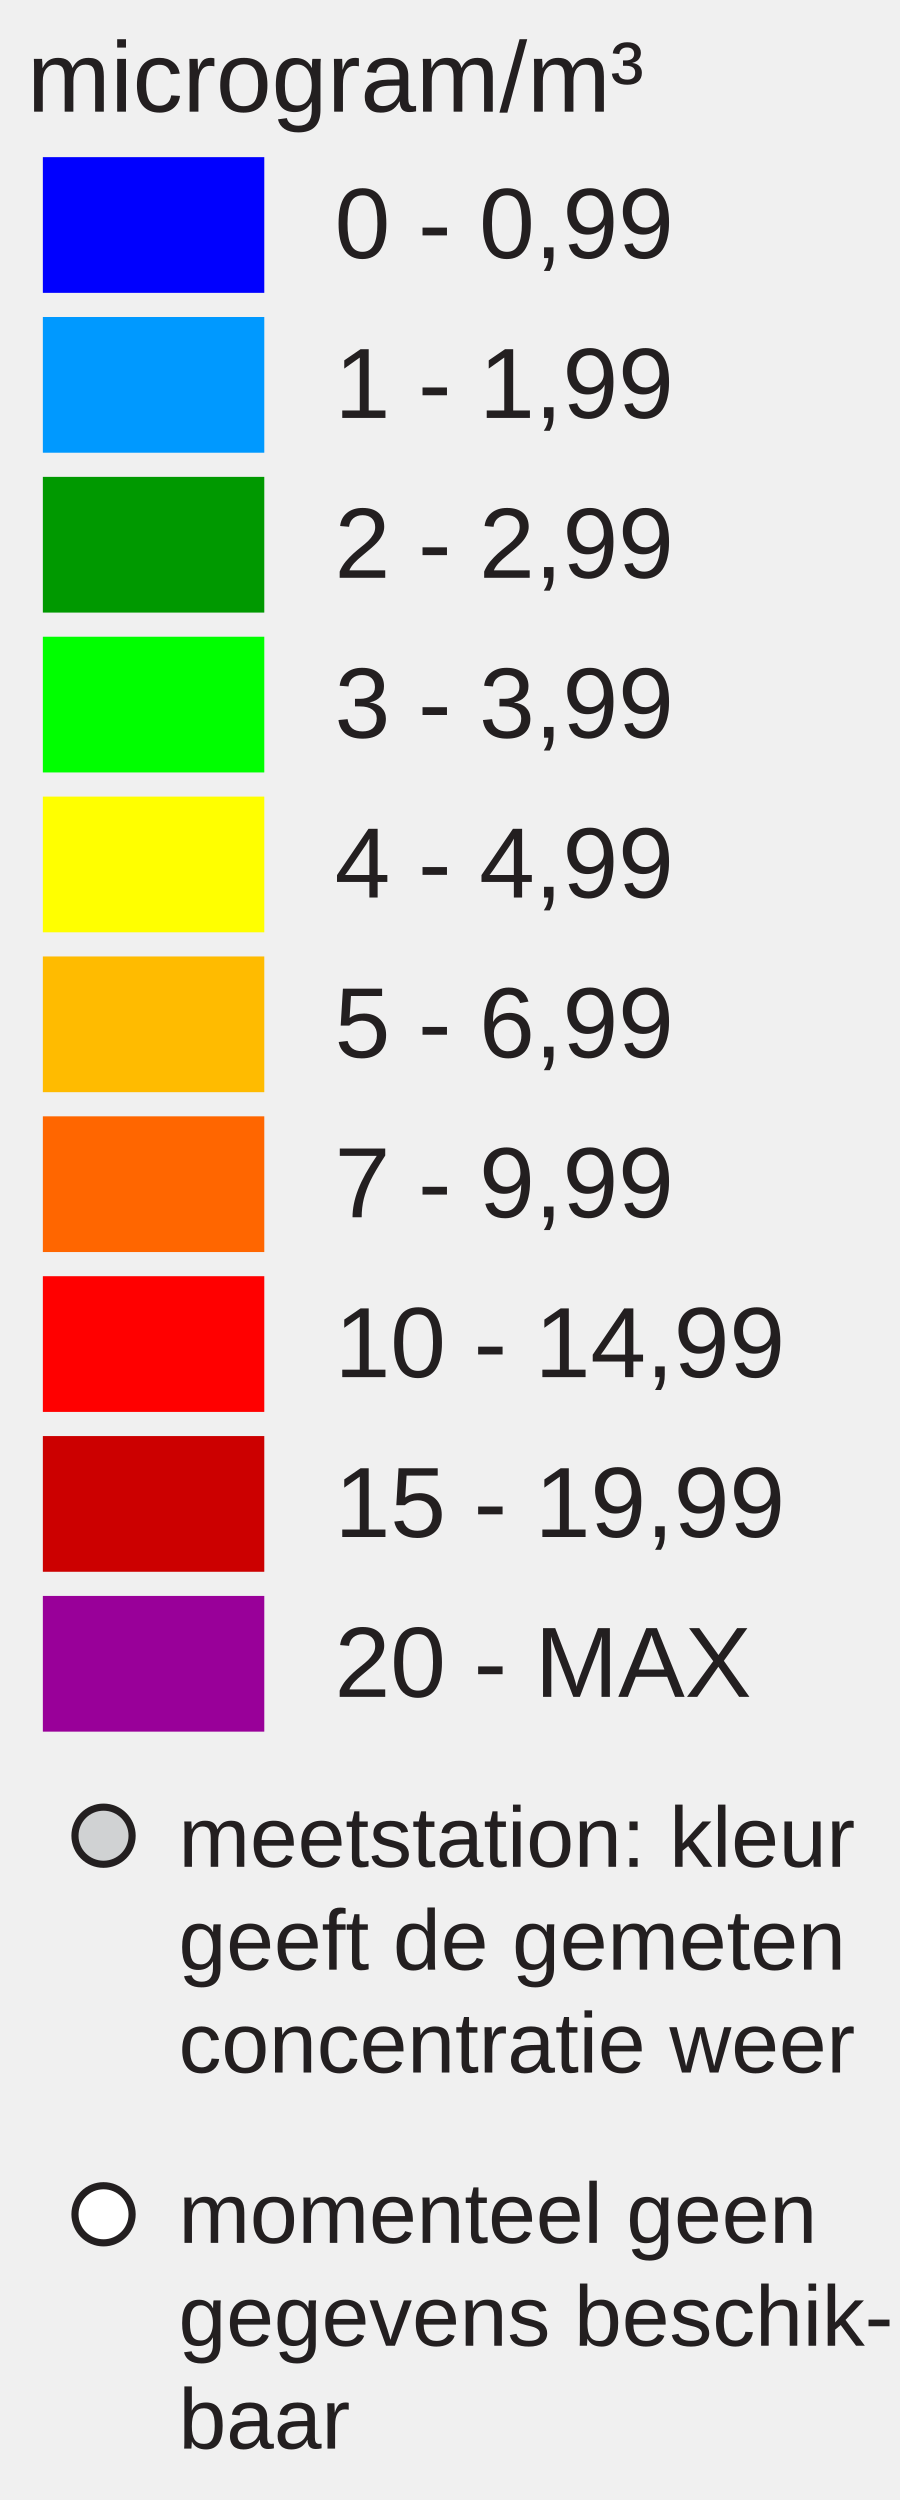
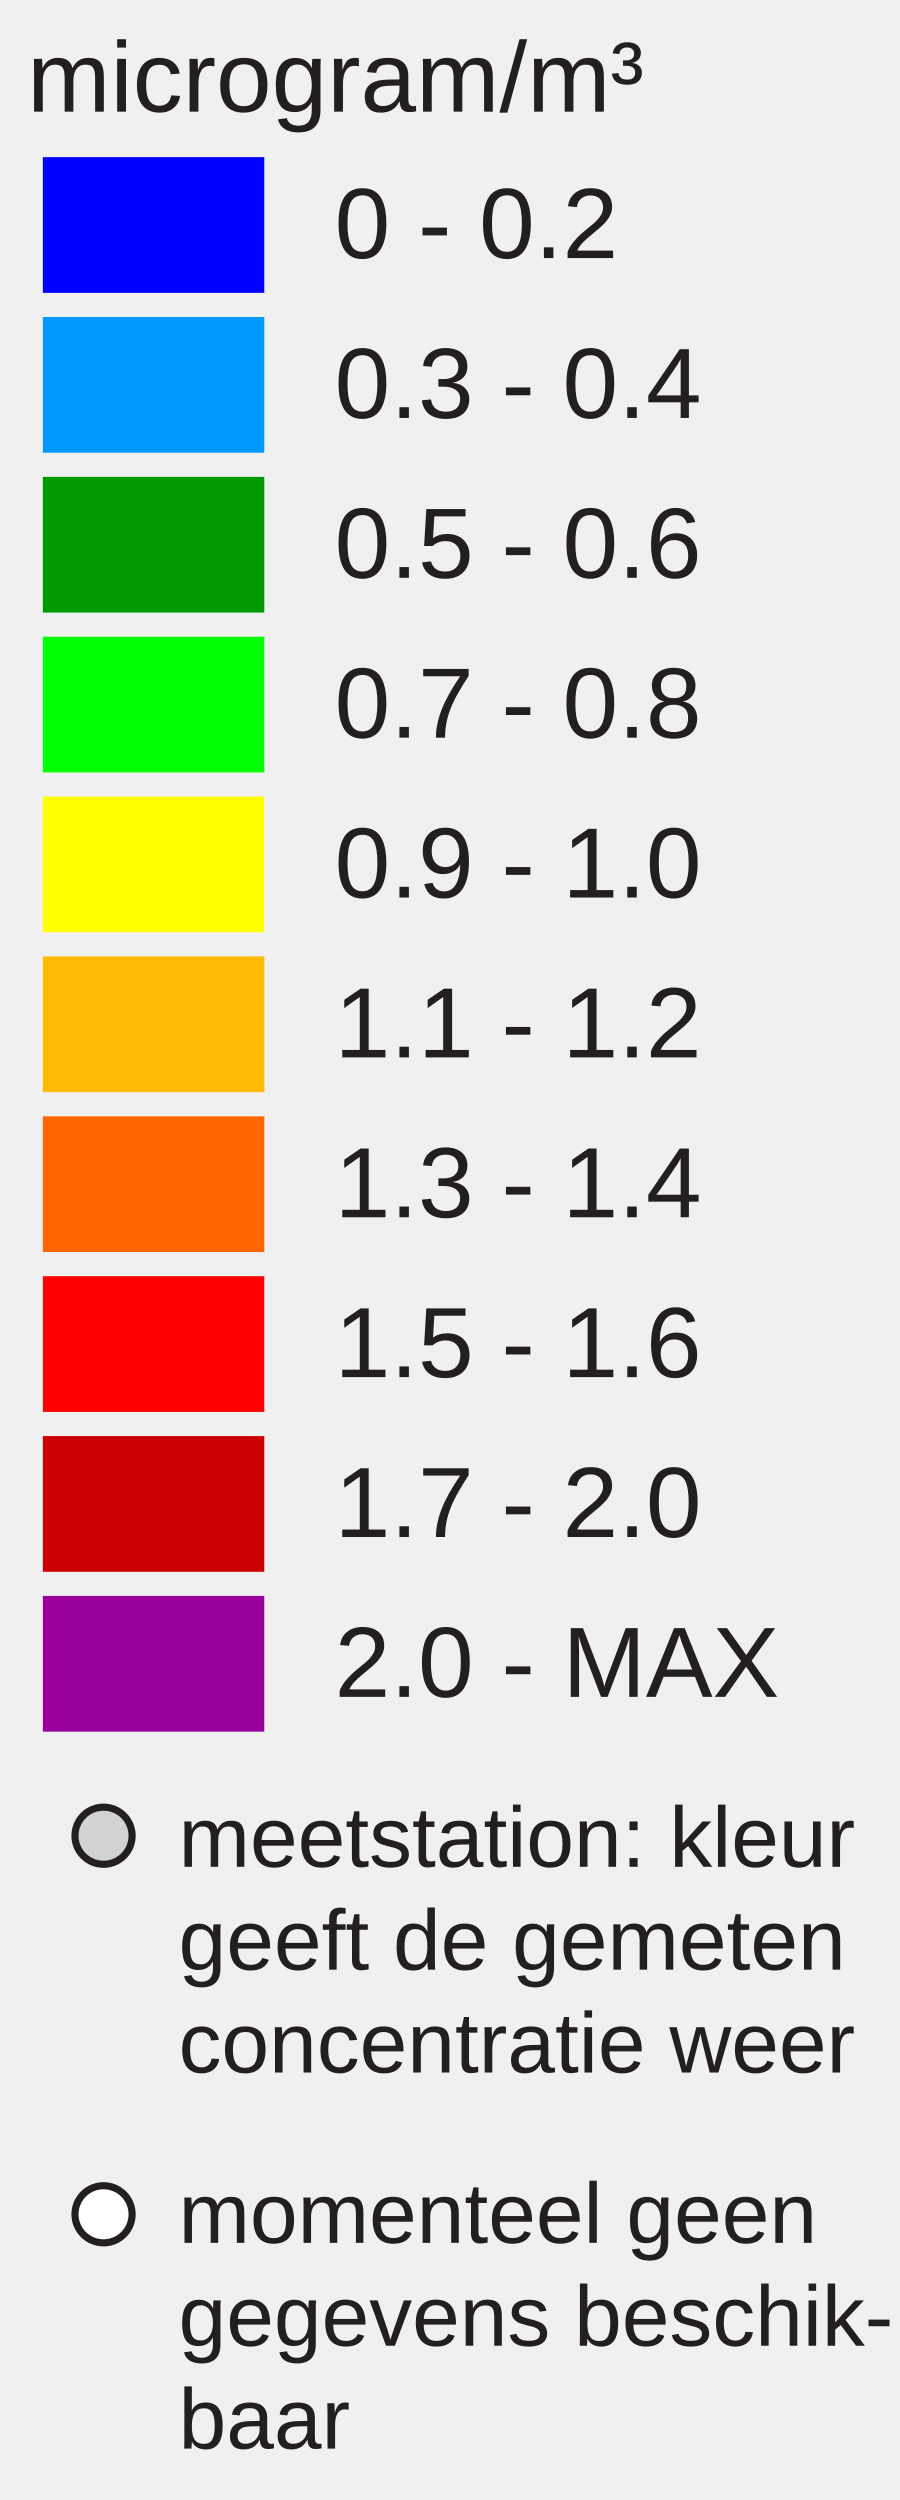
<svg xmlns="http://www.w3.org/2000/svg" version="1.1" id="Layer_1" x="0px" y="0px" width="126px" height="350px" viewBox="0 0 126 350" enable-background="new 0 0 126 350" xml:space="preserve">
  <rect x="6" y="22" fill="#0000FF" width="31" height="19" />
  <rect x="6" y="44.381" fill="#0099FF" width="31" height="19" />
  <rect x="6" y="66.762" fill="#009900" width="31" height="19" />
  <rect x="6" y="89.143" fill="#00FF00" width="31" height="19" />
  <rect x="6" y="111.524" fill="#FFFF00" width="31" height="19" />
  <rect x="6" y="133.905" fill="#FFBB00" width="31" height="19" />
  <rect x="6" y="156.286" fill="#FF6600" width="31" height="19" />
  <rect x="6" y="178.668" fill="#FF0000" width="31" height="19" />
  <rect x="6" y="201.049" fill="#CC0000" width="31" height="19" />
  <rect x="6" y="223.43" fill="#990099" width="31" height="19" />
-   <text transform="matrix(1 0 0 1 46.853 36.1304)" fill="#231F20" font-family="Arial" font-size="14">0 - 0,99</text>
-   <text transform="matrix(1 0 0 1 46.853 58.5112)" fill="#231F20" font-family="Arial" font-size="14">1 - 1,99</text>
-   <text transform="matrix(1 0 0 1 46.853 80.8926)" fill="#231F20" font-family="Arial" font-size="14">2 - 2,99</text>
-   <text transform="matrix(1 0 0 1 46.853 103.2734)" fill="#231F20" font-family="Arial" font-size="14">3 - 3,99</text>
-   <text transform="matrix(1 0 0 1 46.853 125.6548)" fill="#231F20" font-family="Arial" font-size="14">4 - 4,99</text>
-   <text transform="matrix(1 0 0 1 46.853 148.0352)" fill="#231F20" font-family="Arial" font-size="14">5 - 6,99</text>
-   <text transform="matrix(1 0 0 1 46.853 170.417)" fill="#231F20" font-family="Arial" font-size="14">7 - 9,99</text>
-   <text transform="matrix(1 0 0 1 46.853 192.7988)" fill="#231F20" font-family="Arial" font-size="14">10 - 14,99</text>
-   <text transform="matrix(1 0 0 1 46.853 215.1797)" fill="#231F20" font-family="Arial" font-size="14">15 - 19,99</text>
-   <text transform="matrix(1 0 0 1 46.853 237.5605)" fill="#231F20" font-family="Arial" font-size="14">20 - MAX</text>
+   <text transform="matrix(1 0 0 1 46.853 36.1304)" fill="#231F20" font-family="Arial" font-size="14">0 - 0.2</text>
+   <text transform="matrix(1 0 0 1 46.853 58.5112)" fill="#231F20" font-family="Arial" font-size="14">0.3 - 0.4</text>
+   <text transform="matrix(1 0 0 1 46.853 80.8926)" fill="#231F20" font-family="Arial" font-size="14">0.5 - 0.6</text>
+   <text transform="matrix(1 0 0 1 46.853 103.2734)" fill="#231F20" font-family="Arial" font-size="14">0.7 - 0.8</text>
+   <text transform="matrix(1 0 0 1 46.853 125.6548)" fill="#231F20" font-family="Arial" font-size="14">0.9 - 1.0</text>
+   <text transform="matrix(1 0 0 1 46.853 148.0352)" fill="#231F20" font-family="Arial" font-size="14">1.1 - 1.2</text>
+   <text transform="matrix(1 0 0 1 46.853 170.417)" fill="#231F20" font-family="Arial" font-size="14">1.3 - 1.4</text>
+   <text transform="matrix(1 0 0 1 46.853 192.7988)" fill="#231F20" font-family="Arial" font-size="14">1.5 - 1.6</text>
+   <text transform="matrix(1 0 0 1 46.853 215.1797)" fill="#231F20" font-family="Arial" font-size="14">1.7 - 2.0</text>
+   <text transform="matrix(1 0 0 1 46.853 237.5605)" fill="#231F20" font-family="Arial" font-size="14">2.0 - MAX</text>
  <text font-size="14" font-family="Arial" transform="translate(3.8027 15.631)" fill="#231F20">microgram/m³</text>
  <circle fill="#D0D2D3" stroke="#231F20" stroke-miterlimit="10" cx="14.495" cy="257" r="4" />
  <circle fill="#FFFFFF" stroke="#231F20" stroke-miterlimit="10" cx="14.495" cy="310" r="4" />
  <text font-size="12" font-family="Arial" transform="translate(25 261.35)" fill="#231F20">meetstation: kleur</text>
  <text font-size="12" font-family="Arial" transform="translate(25 275.75)" fill="#231F20">geeft de gemeten</text>
  <text font-size="12" font-family="Arial" transform="translate(25 290.15)" fill="#231F20">concentratie weer</text>
  <text font-size="12" font-family="Arial" transform="translate(25 314)" fill="#231F20">momenteel geen</text>
  <text font-size="12" font-family="Arial" transform="translate(25 328.4)" fill="#231F20">gegevens beschik-</text>
  <text font-size="12" font-family="Arial" transform="translate(25 342.8)" fill="#231F20">baar</text>
</svg>
